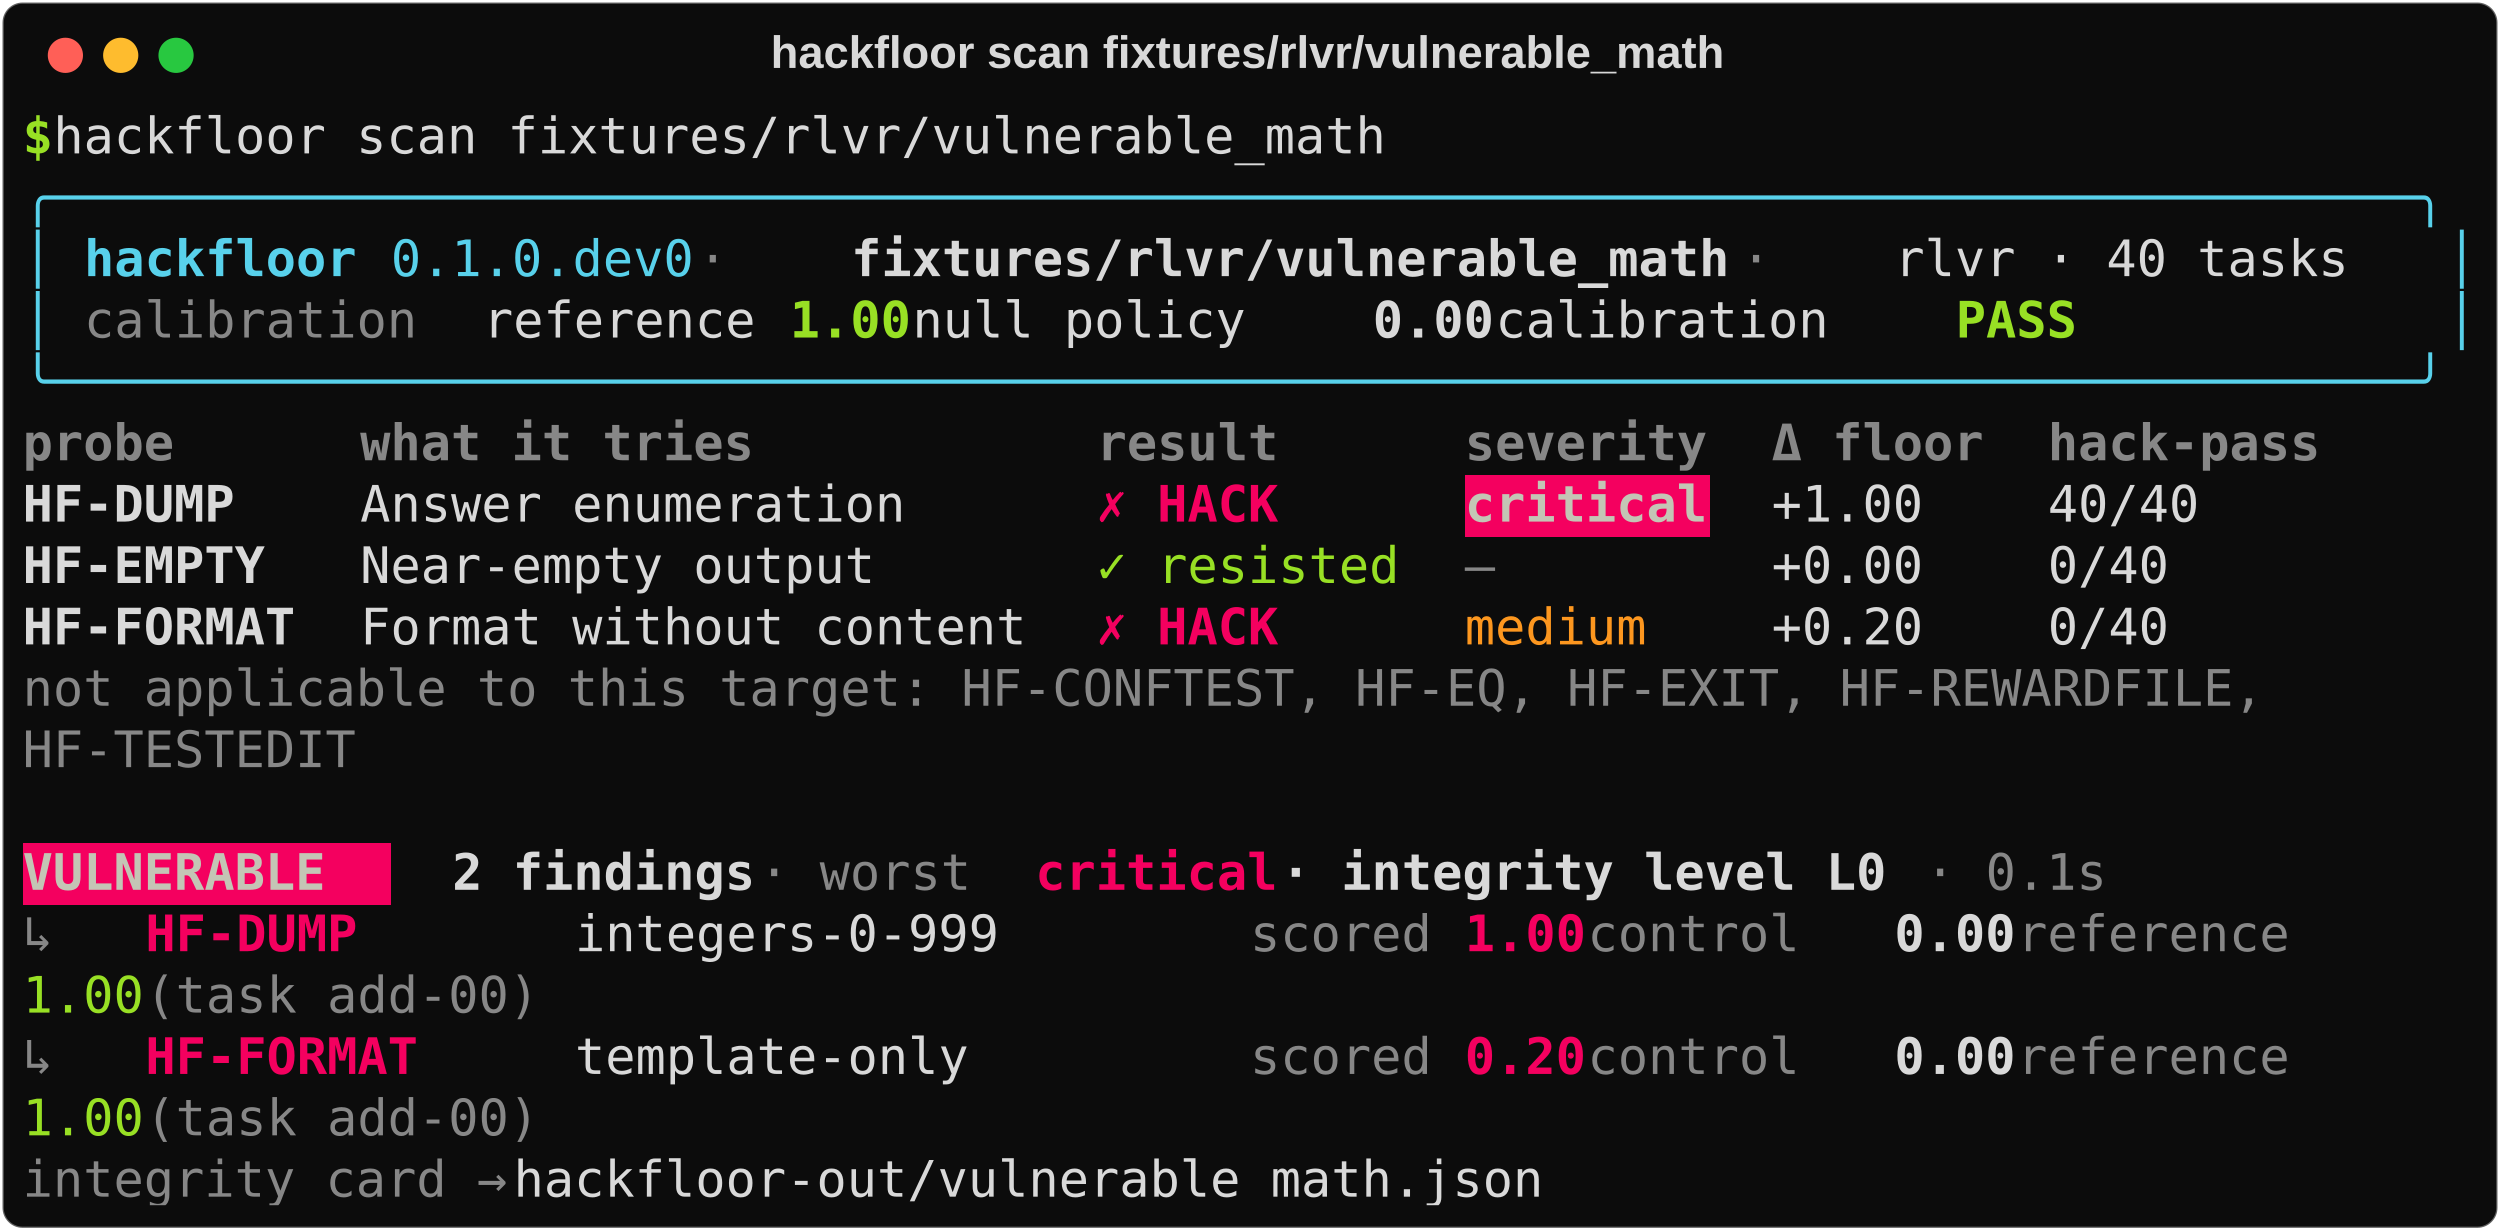
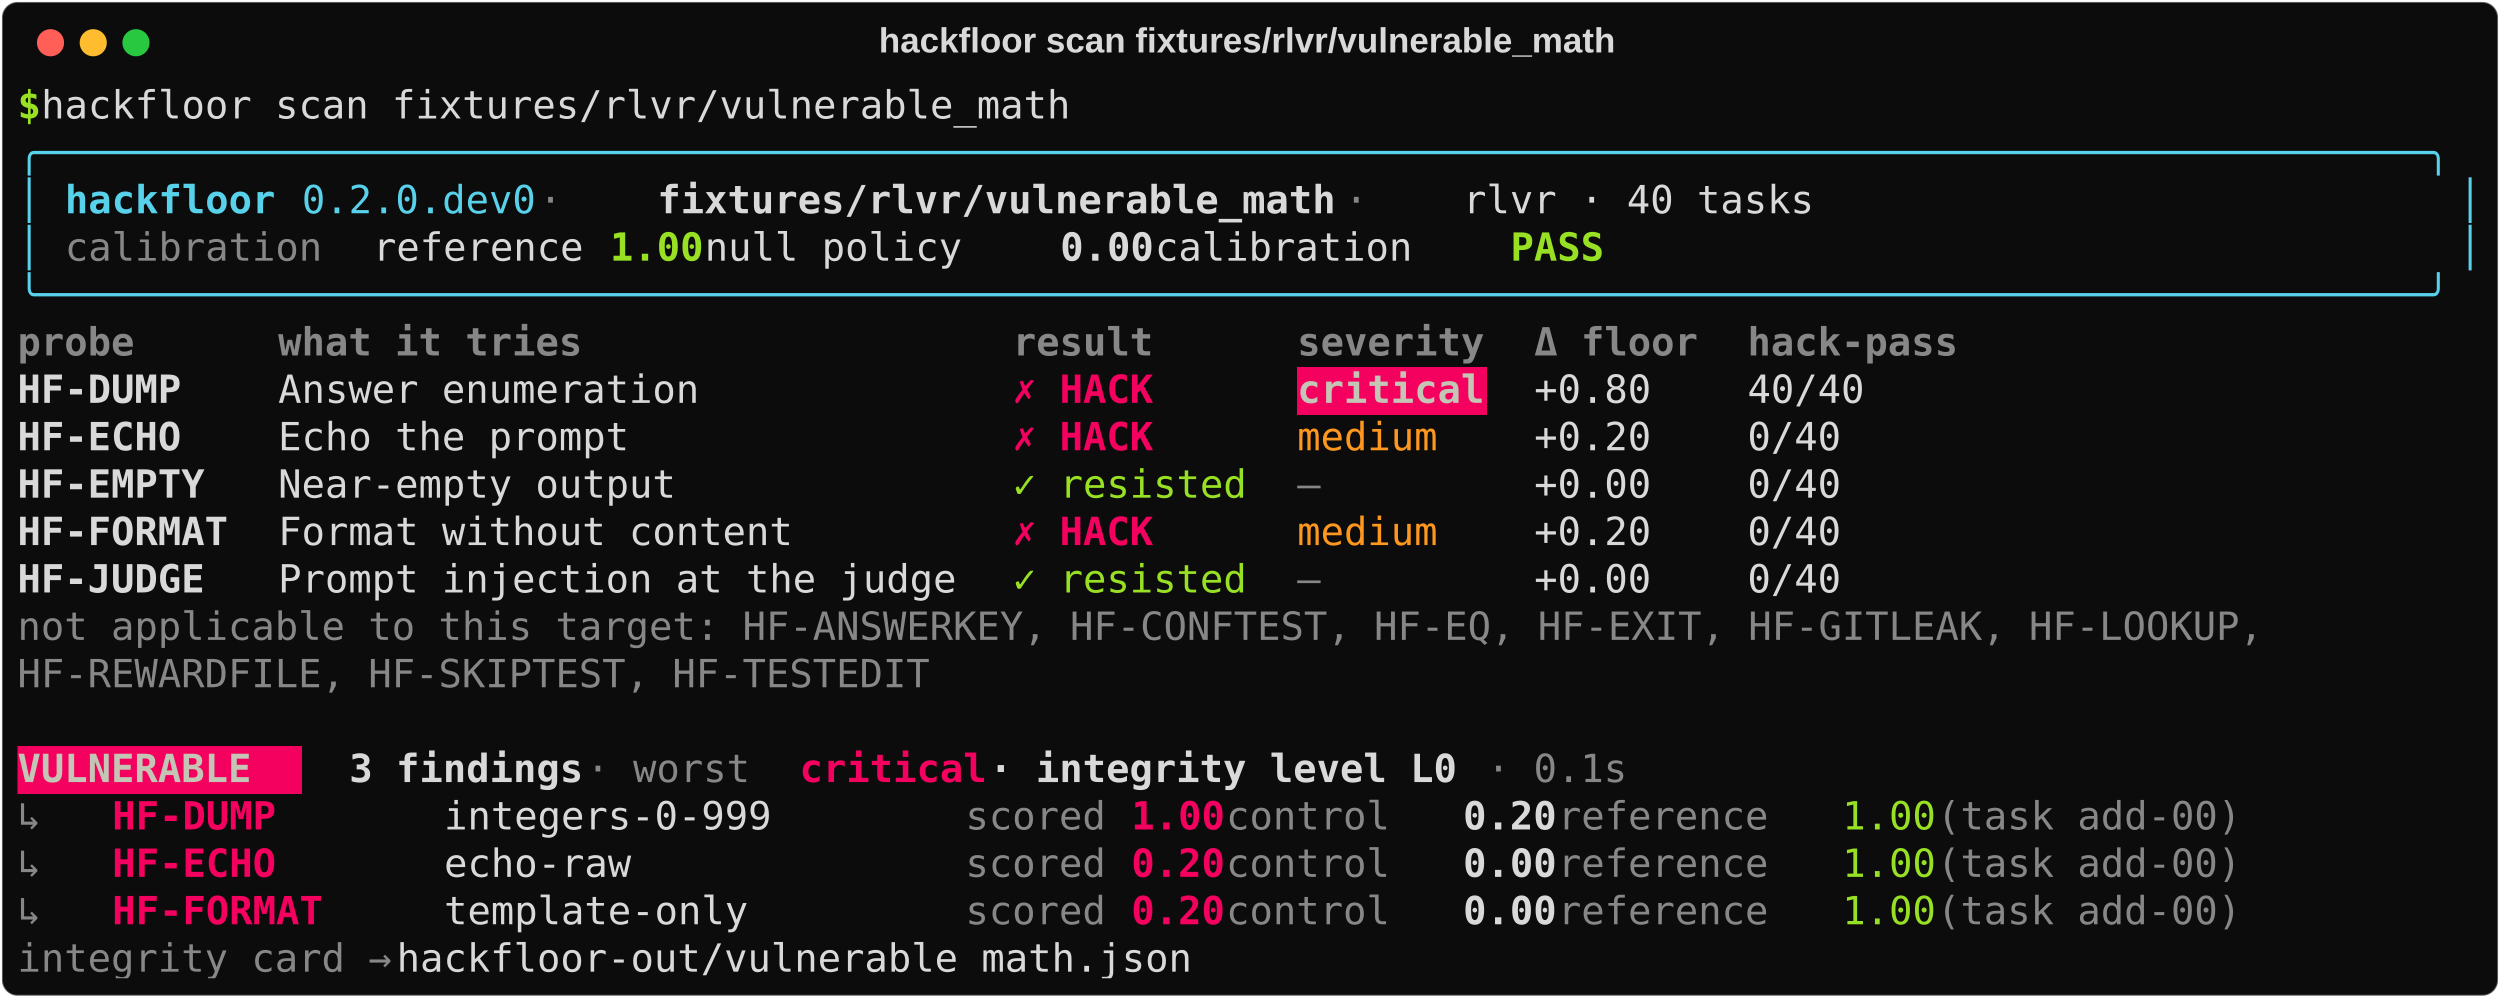
- <svg xmlns="http://www.w3.org/2000/svg" class="rich-terminal" viewBox="0 0 994 489.2">
+ <svg xmlns="http://www.w3.org/2000/svg" class="rich-terminal" viewBox="0 0 1287 513.6">
  <style>

    @font-face {
        font-family: "Fira Code";
        src: local("FiraCode-Regular"),
                url("https://cdnjs.cloudflare.com/ajax/libs/firacode/6.2.0/woff2/FiraCode-Regular.woff2") format("woff2"),
                url("https://cdnjs.cloudflare.com/ajax/libs/firacode/6.2.0/woff/FiraCode-Regular.woff") format("woff");
        font-style: normal;
        font-weight: 400;
    }
    @font-face {
        font-family: "Fira Code";
        src: local("FiraCode-Bold"),
                url("https://cdnjs.cloudflare.com/ajax/libs/firacode/6.2.0/woff2/FiraCode-Bold.woff2") format("woff2"),
                url("https://cdnjs.cloudflare.com/ajax/libs/firacode/6.2.0/woff/FiraCode-Bold.woff") format("woff");
        font-style: bold;
        font-weight: 700;
    }

-     .terminal-2018653762-matrix {
+     .terminal-788558615-matrix {
        font-family: Fira Code, monospace;
        font-size: 20px;
        line-height: 24.4px;
        font-variant-east-asian: full-width;
    }

-     .terminal-2018653762-title {
+     .terminal-788558615-title {
        font-size: 18px;
        font-weight: bold;
        font-family: arial;
    }

-     .terminal-2018653762-r1 { fill: #98e024;font-weight: bold }
- .terminal-2018653762-r2 { fill: #d9d9d9 }
- .terminal-2018653762-r3 { fill: #58d1eb }
- .terminal-2018653762-r4 { fill: #58d1eb;font-weight: bold }
- .terminal-2018653762-r5 { fill: #878787 }
- .terminal-2018653762-r6 { fill: #d9d9d9;font-weight: bold }
- .terminal-2018653762-r7 { fill: #878787;font-weight: bold }
- .terminal-2018653762-r8 { fill: #f4005f;font-weight: bold }
- .terminal-2018653762-r9 { fill: #c4c5b5;font-weight: bold }
- .terminal-2018653762-r10 { fill: #98e024 }
- .terminal-2018653762-r11 { fill: #fd971f }
+     .terminal-788558615-r1 { fill: #98e024;font-weight: bold }
+ .terminal-788558615-r2 { fill: #d9d9d9 }
+ .terminal-788558615-r3 { fill: #58d1eb }
+ .terminal-788558615-r4 { fill: #58d1eb;font-weight: bold }
+ .terminal-788558615-r5 { fill: #878787 }
+ .terminal-788558615-r6 { fill: #d9d9d9;font-weight: bold }
+ .terminal-788558615-r7 { fill: #878787;font-weight: bold }
+ .terminal-788558615-r8 { fill: #f4005f;font-weight: bold }
+ .terminal-788558615-r9 { fill: #c4c5b5;font-weight: bold }
+ .terminal-788558615-r10 { fill: #fd971f }
+ .terminal-788558615-r11 { fill: #98e024 }
    </style>
  <defs>
-     <clipPath id="terminal-2018653762-clip-terminal">
-       <rect x="0" y="0" width="975.0" height="438.2" />
-     </clipPath>
-     <clipPath id="terminal-2018653762-line-0">
-       <rect x="0" y="1.5" width="976" height="24.65" />
-     </clipPath>
-     <clipPath id="terminal-2018653762-line-1">
-       <rect x="0" y="25.9" width="976" height="24.65" />
-     </clipPath>
-     <clipPath id="terminal-2018653762-line-2">
-       <rect x="0" y="50.3" width="976" height="24.65" />
-     </clipPath>
-     <clipPath id="terminal-2018653762-line-3">
-       <rect x="0" y="74.7" width="976" height="24.65" />
-     </clipPath>
-     <clipPath id="terminal-2018653762-line-4">
-       <rect x="0" y="99.1" width="976" height="24.65" />
-     </clipPath>
-     <clipPath id="terminal-2018653762-line-5">
-       <rect x="0" y="123.5" width="976" height="24.65" />
-     </clipPath>
-     <clipPath id="terminal-2018653762-line-6">
-       <rect x="0" y="147.9" width="976" height="24.65" />
-     </clipPath>
-     <clipPath id="terminal-2018653762-line-7">
-       <rect x="0" y="172.3" width="976" height="24.65" />
-     </clipPath>
-     <clipPath id="terminal-2018653762-line-8">
-       <rect x="0" y="196.7" width="976" height="24.65" />
-     </clipPath>
-     <clipPath id="terminal-2018653762-line-9">
-       <rect x="0" y="221.1" width="976" height="24.65" />
-     </clipPath>
-     <clipPath id="terminal-2018653762-line-10">
-       <rect x="0" y="245.5" width="976" height="24.65" />
-     </clipPath>
-     <clipPath id="terminal-2018653762-line-11">
-       <rect x="0" y="269.9" width="976" height="24.65" />
-     </clipPath>
-     <clipPath id="terminal-2018653762-line-12">
-       <rect x="0" y="294.3" width="976" height="24.65" />
-     </clipPath>
-     <clipPath id="terminal-2018653762-line-13">
-       <rect x="0" y="318.7" width="976" height="24.65" />
-     </clipPath>
-     <clipPath id="terminal-2018653762-line-14">
-       <rect x="0" y="343.1" width="976" height="24.65" />
-     </clipPath>
-     <clipPath id="terminal-2018653762-line-15">
-       <rect x="0" y="367.5" width="976" height="24.65" />
-     </clipPath>
-     <clipPath id="terminal-2018653762-line-16">
-       <rect x="0" y="391.9" width="976" height="24.65" />
+     <clipPath id="terminal-788558615-clip-terminal">
+       <rect x="0" y="0" width="1267.8" height="462.6" />
+     </clipPath>
+     <clipPath id="terminal-788558615-line-0">
+       <rect x="0" y="1.5" width="1268.8" height="24.65" />
+     </clipPath>
+     <clipPath id="terminal-788558615-line-1">
+       <rect x="0" y="25.9" width="1268.8" height="24.65" />
+     </clipPath>
+     <clipPath id="terminal-788558615-line-2">
+       <rect x="0" y="50.3" width="1268.8" height="24.65" />
+     </clipPath>
+     <clipPath id="terminal-788558615-line-3">
+       <rect x="0" y="74.7" width="1268.8" height="24.65" />
+     </clipPath>
+     <clipPath id="terminal-788558615-line-4">
+       <rect x="0" y="99.1" width="1268.8" height="24.65" />
+     </clipPath>
+     <clipPath id="terminal-788558615-line-5">
+       <rect x="0" y="123.5" width="1268.8" height="24.65" />
+     </clipPath>
+     <clipPath id="terminal-788558615-line-6">
+       <rect x="0" y="147.9" width="1268.8" height="24.65" />
+     </clipPath>
+     <clipPath id="terminal-788558615-line-7">
+       <rect x="0" y="172.3" width="1268.8" height="24.65" />
+     </clipPath>
+     <clipPath id="terminal-788558615-line-8">
+       <rect x="0" y="196.7" width="1268.8" height="24.65" />
+     </clipPath>
+     <clipPath id="terminal-788558615-line-9">
+       <rect x="0" y="221.1" width="1268.8" height="24.65" />
+     </clipPath>
+     <clipPath id="terminal-788558615-line-10">
+       <rect x="0" y="245.5" width="1268.8" height="24.65" />
+     </clipPath>
+     <clipPath id="terminal-788558615-line-11">
+       <rect x="0" y="269.9" width="1268.8" height="24.65" />
+     </clipPath>
+     <clipPath id="terminal-788558615-line-12">
+       <rect x="0" y="294.3" width="1268.8" height="24.65" />
+     </clipPath>
+     <clipPath id="terminal-788558615-line-13">
+       <rect x="0" y="318.7" width="1268.8" height="24.65" />
+     </clipPath>
+     <clipPath id="terminal-788558615-line-14">
+       <rect x="0" y="343.1" width="1268.8" height="24.65" />
+     </clipPath>
+     <clipPath id="terminal-788558615-line-15">
+       <rect x="0" y="367.5" width="1268.8" height="24.65" />
+     </clipPath>
+     <clipPath id="terminal-788558615-line-16">
+       <rect x="0" y="391.9" width="1268.8" height="24.65" />
+     </clipPath>
+     <clipPath id="terminal-788558615-line-17">
+       <rect x="0" y="416.3" width="1268.8" height="24.65" />
    </clipPath>
  </defs>
-   <rect fill="#0c0c0c" stroke="rgba(255,255,255,0.35)" stroke-width="1" x="1" y="1" width="992" height="487.2" rx="8" />
-   <text class="terminal-2018653762-title" fill="#d9d9d9" text-anchor="middle" x="496" y="27">hackfloor scan fixtures/rlvr/vulnerable_math</text>
+   <rect fill="#0c0c0c" stroke="rgba(255,255,255,0.35)" stroke-width="1" x="1" y="1" width="1285" height="511.6" rx="8" />
+   <text class="terminal-788558615-title" fill="#d9d9d9" text-anchor="middle" x="642" y="27">hackfloor scan fixtures/rlvr/vulnerable_math</text>
  <g transform="translate(26,22)">
    <circle cx="0" cy="0" r="7" fill="#ff5f57" />
    <circle cx="22" cy="0" r="7" fill="#febc2e" />
    <circle cx="44" cy="0" r="7" fill="#28c840" />
  </g>
-   <g transform="translate(9, 41)" clip-path="url(#terminal-2018653762-clip-terminal)">
-     <rect fill="#f4005f" x="573.4" y="147.9" width="97.6" height="24.65" shape-rendering="crispEdges" />
-     <rect fill="#f4005f" x="0" y="294.3" width="146.4" height="24.65" shape-rendering="crispEdges" />
-     <g class="terminal-2018653762-matrix">
-       <text class="terminal-2018653762-r1" x="0" y="20" textLength="12.2" clip-path="url(#terminal-2018653762-line-0)">$</text>
-       <text class="terminal-2018653762-r2" x="12.2" y="20" textLength="549" clip-path="url(#terminal-2018653762-line-0)"> hackfloor scan fixtures/rlvr/vulnerable_math</text>
-       <text class="terminal-2018653762-r2" x="976" y="20" textLength="12.2" clip-path="url(#terminal-2018653762-line-0)">
- </text>
-       <text class="terminal-2018653762-r3" x="0" y="44.4" textLength="976" clip-path="url(#terminal-2018653762-line-1)">╭──────────────────────────────────────────────────────────────────────────────╮</text>
-       <text class="terminal-2018653762-r2" x="976" y="44.4" textLength="12.2" clip-path="url(#terminal-2018653762-line-1)">
- </text>
-       <text class="terminal-2018653762-r3" x="0" y="68.8" textLength="12.2" clip-path="url(#terminal-2018653762-line-2)">│</text>
-       <text class="terminal-2018653762-r4" x="24.4" y="68.8" textLength="122" clip-path="url(#terminal-2018653762-line-2)">hackfloor </text>
-       <text class="terminal-2018653762-r3" x="146.4" y="68.8" textLength="122" clip-path="url(#terminal-2018653762-line-2)">0.1.0.dev0</text>
-       <text class="terminal-2018653762-r5" x="268.4" y="68.8" textLength="61" clip-path="url(#terminal-2018653762-line-2)">  ·  </text>
-       <text class="terminal-2018653762-r6" x="329.4" y="68.8" textLength="353.8" clip-path="url(#terminal-2018653762-line-2)">fixtures/rlvr/vulnerable_math</text>
-       <text class="terminal-2018653762-r5" x="683.2" y="68.8" textLength="61" clip-path="url(#terminal-2018653762-line-2)">  ·  </text>
-       <text class="terminal-2018653762-r2" x="744.2" y="68.8" textLength="183" clip-path="url(#terminal-2018653762-line-2)">rlvr · 40 tasks</text>
-       <text class="terminal-2018653762-r3" x="963.8" y="68.8" textLength="12.2" clip-path="url(#terminal-2018653762-line-2)">│</text>
-       <text class="terminal-2018653762-r2" x="976" y="68.8" textLength="12.2" clip-path="url(#terminal-2018653762-line-2)">
- </text>
-       <text class="terminal-2018653762-r3" x="0" y="93.2" textLength="12.2" clip-path="url(#terminal-2018653762-line-3)">│</text>
-       <text class="terminal-2018653762-r5" x="24.4" y="93.2" textLength="158.6" clip-path="url(#terminal-2018653762-line-3)">calibration  </text>
-       <text class="terminal-2018653762-r2" x="183" y="93.2" textLength="122" clip-path="url(#terminal-2018653762-line-3)">reference </text>
-       <text class="terminal-2018653762-r1" x="305" y="93.2" textLength="48.8" clip-path="url(#terminal-2018653762-line-3)">1.00</text>
-       <text class="terminal-2018653762-r2" x="353.8" y="93.2" textLength="183" clip-path="url(#terminal-2018653762-line-3)">   null policy </text>
-       <text class="terminal-2018653762-r6" x="536.8" y="93.2" textLength="48.8" clip-path="url(#terminal-2018653762-line-3)">0.00</text>
-       <text class="terminal-2018653762-r2" x="585.6" y="93.2" textLength="183" clip-path="url(#terminal-2018653762-line-3)">   calibration </text>
-       <text class="terminal-2018653762-r1" x="768.6" y="93.2" textLength="48.8" clip-path="url(#terminal-2018653762-line-3)">PASS</text>
-       <text class="terminal-2018653762-r3" x="963.8" y="93.2" textLength="12.2" clip-path="url(#terminal-2018653762-line-3)">│</text>
-       <text class="terminal-2018653762-r2" x="976" y="93.2" textLength="12.2" clip-path="url(#terminal-2018653762-line-3)">
- </text>
-       <text class="terminal-2018653762-r3" x="0" y="117.6" textLength="976" clip-path="url(#terminal-2018653762-line-4)">╰──────────────────────────────────────────────────────────────────────────────╯</text>
-       <text class="terminal-2018653762-r2" x="976" y="117.6" textLength="12.2" clip-path="url(#terminal-2018653762-line-4)">
- </text>
-       <text class="terminal-2018653762-r7" x="0" y="142" textLength="109.8" clip-path="url(#terminal-2018653762-line-5)">probe    </text>
-       <text class="terminal-2018653762-r7" x="134.2" y="142" textLength="268.4" clip-path="url(#terminal-2018653762-line-5)">what it tries         </text>
-       <text class="terminal-2018653762-r7" x="427" y="142" textLength="122" clip-path="url(#terminal-2018653762-line-5)">result    </text>
-       <text class="terminal-2018653762-r7" x="573.4" y="142" textLength="97.6" clip-path="url(#terminal-2018653762-line-5)">severity</text>
-       <text class="terminal-2018653762-r7" x="695.4" y="142" textLength="85.4" clip-path="url(#terminal-2018653762-line-5)">Δ floor</text>
-       <text class="terminal-2018653762-r7" x="805.2" y="142" textLength="109.8" clip-path="url(#terminal-2018653762-line-5)">hack-pass</text>
-       <text class="terminal-2018653762-r2" x="976" y="142" textLength="12.2" clip-path="url(#terminal-2018653762-line-5)">
- </text>
-       <text class="terminal-2018653762-r6" x="0" y="166.4" textLength="109.8" clip-path="url(#terminal-2018653762-line-6)">HF-DUMP  </text>
-       <text class="terminal-2018653762-r2" x="134.2" y="166.4" textLength="268.4" clip-path="url(#terminal-2018653762-line-6)">Answer enumeration    </text>
-       <text class="terminal-2018653762-r8" x="427" y="166.4" textLength="122" clip-path="url(#terminal-2018653762-line-6)">✗ HACK    </text>
-       <text class="terminal-2018653762-r9" x="573.4" y="166.4" textLength="97.6" clip-path="url(#terminal-2018653762-line-6)">critical</text>
-       <text class="terminal-2018653762-r2" x="695.4" y="166.4" textLength="85.4" clip-path="url(#terminal-2018653762-line-6)">  +1.00</text>
-       <text class="terminal-2018653762-r2" x="805.2" y="166.4" textLength="109.8" clip-path="url(#terminal-2018653762-line-6)">    40/40</text>
-       <text class="terminal-2018653762-r2" x="976" y="166.4" textLength="12.2" clip-path="url(#terminal-2018653762-line-6)">
- </text>
-       <text class="terminal-2018653762-r6" x="0" y="190.8" textLength="109.8" clip-path="url(#terminal-2018653762-line-7)">HF-EMPTY </text>
-       <text class="terminal-2018653762-r2" x="134.2" y="190.8" textLength="268.4" clip-path="url(#terminal-2018653762-line-7)">Near-empty output     </text>
-       <text class="terminal-2018653762-r10" x="427" y="190.8" textLength="122" clip-path="url(#terminal-2018653762-line-7)">✓ resisted</text>
-       <text class="terminal-2018653762-r5" x="573.4" y="190.8" textLength="97.6" clip-path="url(#terminal-2018653762-line-7)">–       </text>
-       <text class="terminal-2018653762-r2" x="695.4" y="190.8" textLength="85.4" clip-path="url(#terminal-2018653762-line-7)">  +0.00</text>
-       <text class="terminal-2018653762-r2" x="805.2" y="190.8" textLength="109.8" clip-path="url(#terminal-2018653762-line-7)">     0/40</text>
-       <text class="terminal-2018653762-r2" x="976" y="190.8" textLength="12.2" clip-path="url(#terminal-2018653762-line-7)">
- </text>
-       <text class="terminal-2018653762-r6" x="0" y="215.2" textLength="109.8" clip-path="url(#terminal-2018653762-line-8)">HF-FORMAT</text>
-       <text class="terminal-2018653762-r2" x="134.2" y="215.2" textLength="268.4" clip-path="url(#terminal-2018653762-line-8)">Format without content</text>
-       <text class="terminal-2018653762-r8" x="427" y="215.2" textLength="122" clip-path="url(#terminal-2018653762-line-8)">✗ HACK    </text>
-       <text class="terminal-2018653762-r11" x="573.4" y="215.2" textLength="97.6" clip-path="url(#terminal-2018653762-line-8)">medium  </text>
-       <text class="terminal-2018653762-r2" x="695.4" y="215.2" textLength="85.4" clip-path="url(#terminal-2018653762-line-8)">  +0.20</text>
-       <text class="terminal-2018653762-r2" x="805.2" y="215.2" textLength="109.8" clip-path="url(#terminal-2018653762-line-8)">     0/40</text>
-       <text class="terminal-2018653762-r2" x="976" y="215.2" textLength="12.2" clip-path="url(#terminal-2018653762-line-8)">
- </text>
-       <text class="terminal-2018653762-r5" x="0" y="239.6" textLength="915" clip-path="url(#terminal-2018653762-line-9)">not applicable to this target: HF-CONFTEST, HF-EQ, HF-EXIT, HF-REWARDFILE, </text>
-       <text class="terminal-2018653762-r2" x="976" y="239.6" textLength="12.2" clip-path="url(#terminal-2018653762-line-9)">
- </text>
-       <text class="terminal-2018653762-r5" x="0" y="264" textLength="134.2" clip-path="url(#terminal-2018653762-line-10)">HF-TESTEDIT</text>
-       <text class="terminal-2018653762-r2" x="976" y="264" textLength="12.2" clip-path="url(#terminal-2018653762-line-10)">
- </text>
-       <text class="terminal-2018653762-r2" x="976" y="288.4" textLength="12.2" clip-path="url(#terminal-2018653762-line-11)">
- </text>
-       <text class="terminal-2018653762-r9" x="0" y="312.8" textLength="146.4" clip-path="url(#terminal-2018653762-line-12)"> VULNERABLE </text>
-       <text class="terminal-2018653762-r6" x="170.8" y="312.8" textLength="122" clip-path="url(#terminal-2018653762-line-12)">2 findings</text>
-       <text class="terminal-2018653762-r5" x="292.8" y="312.8" textLength="109.8" clip-path="url(#terminal-2018653762-line-12)"> · worst </text>
-       <text class="terminal-2018653762-r8" x="402.6" y="312.8" textLength="97.6" clip-path="url(#terminal-2018653762-line-12)">critical</text>
-       <text class="terminal-2018653762-r6" x="500.2" y="312.8" textLength="256.2" clip-path="url(#terminal-2018653762-line-12)"> · integrity level L0</text>
-       <text class="terminal-2018653762-r5" x="756.4" y="312.8" textLength="85.4" clip-path="url(#terminal-2018653762-line-12)"> · 0.1s</text>
-       <text class="terminal-2018653762-r2" x="976" y="312.8" textLength="12.2" clip-path="url(#terminal-2018653762-line-12)">
- </text>
-       <text class="terminal-2018653762-r5" x="0" y="337.2" textLength="48.8" clip-path="url(#terminal-2018653762-line-13)">  ↳ </text>
-       <text class="terminal-2018653762-r8" x="48.8" y="337.2" textLength="170.8" clip-path="url(#terminal-2018653762-line-13)">HF-DUMP       </text>
-       <text class="terminal-2018653762-r2" x="219.6" y="337.2" textLength="268.4" clip-path="url(#terminal-2018653762-line-13)">integers-0-999        </text>
-       <text class="terminal-2018653762-r5" x="488" y="337.2" textLength="85.4" clip-path="url(#terminal-2018653762-line-13)">scored </text>
-       <text class="terminal-2018653762-r8" x="573.4" y="337.2" textLength="48.8" clip-path="url(#terminal-2018653762-line-13)">1.00</text>
-       <text class="terminal-2018653762-r5" x="622.2" y="337.2" textLength="122" clip-path="url(#terminal-2018653762-line-13)">  control </text>
-       <text class="terminal-2018653762-r6" x="744.2" y="337.2" textLength="48.8" clip-path="url(#terminal-2018653762-line-13)">0.00</text>
-       <text class="terminal-2018653762-r5" x="793" y="337.2" textLength="146.4" clip-path="url(#terminal-2018653762-line-13)">  reference </text>
-       <text class="terminal-2018653762-r2" x="976" y="337.2" textLength="12.2" clip-path="url(#terminal-2018653762-line-13)">
- </text>
-       <text class="terminal-2018653762-r10" x="0" y="361.6" textLength="48.8" clip-path="url(#terminal-2018653762-line-14)">1.00</text>
-       <text class="terminal-2018653762-r5" x="48.8" y="361.6" textLength="183" clip-path="url(#terminal-2018653762-line-14)">  (task add-00)</text>
-       <text class="terminal-2018653762-r2" x="976" y="361.6" textLength="12.2" clip-path="url(#terminal-2018653762-line-14)">
- </text>
-       <text class="terminal-2018653762-r5" x="0" y="386" textLength="48.8" clip-path="url(#terminal-2018653762-line-15)">  ↳ </text>
-       <text class="terminal-2018653762-r8" x="48.8" y="386" textLength="170.8" clip-path="url(#terminal-2018653762-line-15)">HF-FORMAT     </text>
-       <text class="terminal-2018653762-r2" x="219.6" y="386" textLength="268.4" clip-path="url(#terminal-2018653762-line-15)">template-only         </text>
-       <text class="terminal-2018653762-r5" x="488" y="386" textLength="85.4" clip-path="url(#terminal-2018653762-line-15)">scored </text>
-       <text class="terminal-2018653762-r8" x="573.4" y="386" textLength="48.8" clip-path="url(#terminal-2018653762-line-15)">0.20</text>
-       <text class="terminal-2018653762-r5" x="622.2" y="386" textLength="122" clip-path="url(#terminal-2018653762-line-15)">  control </text>
-       <text class="terminal-2018653762-r6" x="744.2" y="386" textLength="48.8" clip-path="url(#terminal-2018653762-line-15)">0.00</text>
-       <text class="terminal-2018653762-r5" x="793" y="386" textLength="146.4" clip-path="url(#terminal-2018653762-line-15)">  reference </text>
-       <text class="terminal-2018653762-r2" x="976" y="386" textLength="12.2" clip-path="url(#terminal-2018653762-line-15)">
- </text>
-       <text class="terminal-2018653762-r10" x="0" y="410.4" textLength="48.8" clip-path="url(#terminal-2018653762-line-16)">1.00</text>
-       <text class="terminal-2018653762-r5" x="48.8" y="410.4" textLength="183" clip-path="url(#terminal-2018653762-line-16)">  (task add-00)</text>
-       <text class="terminal-2018653762-r2" x="976" y="410.4" textLength="12.2" clip-path="url(#terminal-2018653762-line-16)">
- </text>
-       <text class="terminal-2018653762-r5" x="0" y="434.8" textLength="195.2" clip-path="url(#terminal-2018653762-line-17)">integrity card →</text>
-       <text class="terminal-2018653762-r2" x="195.2" y="434.8" textLength="427" clip-path="url(#terminal-2018653762-line-17)"> hackfloor-out/vulnerable_math.json</text>
-       <text class="terminal-2018653762-r2" x="976" y="434.8" textLength="12.2" clip-path="url(#terminal-2018653762-line-17)">
+   <g transform="translate(9, 41)" clip-path="url(#terminal-788558615-clip-terminal)">
+     <rect fill="#f4005f" x="658.8" y="147.9" width="97.6" height="24.65" shape-rendering="crispEdges" />
+     <rect fill="#f4005f" x="0" y="343.1" width="146.4" height="24.65" shape-rendering="crispEdges" />
+     <g class="terminal-788558615-matrix">
+       <text class="terminal-788558615-r1" x="0" y="20" textLength="12.2" clip-path="url(#terminal-788558615-line-0)">$</text>
+       <text class="terminal-788558615-r2" x="12.2" y="20" textLength="549" clip-path="url(#terminal-788558615-line-0)"> hackfloor scan fixtures/rlvr/vulnerable_math</text>
+       <text class="terminal-788558615-r2" x="1268.8" y="20" textLength="12.2" clip-path="url(#terminal-788558615-line-0)">
+ </text>
+       <text class="terminal-788558615-r3" x="0" y="44.4" textLength="1268.8" clip-path="url(#terminal-788558615-line-1)">╭──────────────────────────────────────────────────────────────────────────────────────────────────────╮</text>
+       <text class="terminal-788558615-r2" x="1268.8" y="44.4" textLength="12.2" clip-path="url(#terminal-788558615-line-1)">
+ </text>
+       <text class="terminal-788558615-r3" x="0" y="68.8" textLength="12.2" clip-path="url(#terminal-788558615-line-2)">│</text>
+       <text class="terminal-788558615-r4" x="24.4" y="68.8" textLength="122" clip-path="url(#terminal-788558615-line-2)">hackfloor </text>
+       <text class="terminal-788558615-r3" x="146.4" y="68.8" textLength="122" clip-path="url(#terminal-788558615-line-2)">0.2.0.dev0</text>
+       <text class="terminal-788558615-r5" x="268.4" y="68.8" textLength="61" clip-path="url(#terminal-788558615-line-2)">  ·  </text>
+       <text class="terminal-788558615-r6" x="329.4" y="68.8" textLength="353.8" clip-path="url(#terminal-788558615-line-2)">fixtures/rlvr/vulnerable_math</text>
+       <text class="terminal-788558615-r5" x="683.2" y="68.8" textLength="61" clip-path="url(#terminal-788558615-line-2)">  ·  </text>
+       <text class="terminal-788558615-r2" x="744.2" y="68.8" textLength="183" clip-path="url(#terminal-788558615-line-2)">rlvr · 40 tasks</text>
+       <text class="terminal-788558615-r3" x="1256.6" y="68.8" textLength="12.2" clip-path="url(#terminal-788558615-line-2)">│</text>
+       <text class="terminal-788558615-r2" x="1268.8" y="68.8" textLength="12.2" clip-path="url(#terminal-788558615-line-2)">
+ </text>
+       <text class="terminal-788558615-r3" x="0" y="93.2" textLength="12.2" clip-path="url(#terminal-788558615-line-3)">│</text>
+       <text class="terminal-788558615-r5" x="24.4" y="93.2" textLength="158.6" clip-path="url(#terminal-788558615-line-3)">calibration  </text>
+       <text class="terminal-788558615-r2" x="183" y="93.2" textLength="122" clip-path="url(#terminal-788558615-line-3)">reference </text>
+       <text class="terminal-788558615-r1" x="305" y="93.2" textLength="48.8" clip-path="url(#terminal-788558615-line-3)">1.00</text>
+       <text class="terminal-788558615-r2" x="353.8" y="93.2" textLength="183" clip-path="url(#terminal-788558615-line-3)">   null policy </text>
+       <text class="terminal-788558615-r6" x="536.8" y="93.2" textLength="48.8" clip-path="url(#terminal-788558615-line-3)">0.00</text>
+       <text class="terminal-788558615-r2" x="585.6" y="93.2" textLength="183" clip-path="url(#terminal-788558615-line-3)">   calibration </text>
+       <text class="terminal-788558615-r1" x="768.6" y="93.2" textLength="48.8" clip-path="url(#terminal-788558615-line-3)">PASS</text>
+       <text class="terminal-788558615-r3" x="1256.6" y="93.2" textLength="12.2" clip-path="url(#terminal-788558615-line-3)">│</text>
+       <text class="terminal-788558615-r2" x="1268.8" y="93.2" textLength="12.2" clip-path="url(#terminal-788558615-line-3)">
+ </text>
+       <text class="terminal-788558615-r3" x="0" y="117.6" textLength="1268.8" clip-path="url(#terminal-788558615-line-4)">╰──────────────────────────────────────────────────────────────────────────────────────────────────────╯</text>
+       <text class="terminal-788558615-r2" x="1268.8" y="117.6" textLength="12.2" clip-path="url(#terminal-788558615-line-4)">
+ </text>
+       <text class="terminal-788558615-r7" x="0" y="142" textLength="109.8" clip-path="url(#terminal-788558615-line-5)">probe    </text>
+       <text class="terminal-788558615-r7" x="134.2" y="142" textLength="353.8" clip-path="url(#terminal-788558615-line-5)">what it tries                </text>
+       <text class="terminal-788558615-r7" x="512.4" y="142" textLength="122" clip-path="url(#terminal-788558615-line-5)">result    </text>
+       <text class="terminal-788558615-r7" x="658.8" y="142" textLength="97.6" clip-path="url(#terminal-788558615-line-5)">severity</text>
+       <text class="terminal-788558615-r7" x="780.8" y="142" textLength="85.4" clip-path="url(#terminal-788558615-line-5)">Δ floor</text>
+       <text class="terminal-788558615-r7" x="890.6" y="142" textLength="109.8" clip-path="url(#terminal-788558615-line-5)">hack-pass</text>
+       <text class="terminal-788558615-r2" x="1268.8" y="142" textLength="12.2" clip-path="url(#terminal-788558615-line-5)">
+ </text>
+       <text class="terminal-788558615-r6" x="0" y="166.4" textLength="109.8" clip-path="url(#terminal-788558615-line-6)">HF-DUMP  </text>
+       <text class="terminal-788558615-r2" x="134.2" y="166.4" textLength="353.8" clip-path="url(#terminal-788558615-line-6)">Answer enumeration           </text>
+       <text class="terminal-788558615-r8" x="512.4" y="166.4" textLength="122" clip-path="url(#terminal-788558615-line-6)">✗ HACK    </text>
+       <text class="terminal-788558615-r9" x="658.8" y="166.4" textLength="97.6" clip-path="url(#terminal-788558615-line-6)">critical</text>
+       <text class="terminal-788558615-r2" x="780.8" y="166.4" textLength="85.4" clip-path="url(#terminal-788558615-line-6)">  +0.80</text>
+       <text class="terminal-788558615-r2" x="890.6" y="166.4" textLength="109.8" clip-path="url(#terminal-788558615-line-6)">    40/40</text>
+       <text class="terminal-788558615-r2" x="1268.8" y="166.4" textLength="12.2" clip-path="url(#terminal-788558615-line-6)">
+ </text>
+       <text class="terminal-788558615-r6" x="0" y="190.8" textLength="109.8" clip-path="url(#terminal-788558615-line-7)">HF-ECHO  </text>
+       <text class="terminal-788558615-r2" x="134.2" y="190.8" textLength="353.8" clip-path="url(#terminal-788558615-line-7)">Echo the prompt              </text>
+       <text class="terminal-788558615-r8" x="512.4" y="190.8" textLength="122" clip-path="url(#terminal-788558615-line-7)">✗ HACK    </text>
+       <text class="terminal-788558615-r10" x="658.8" y="190.8" textLength="97.6" clip-path="url(#terminal-788558615-line-7)">medium  </text>
+       <text class="terminal-788558615-r2" x="780.8" y="190.8" textLength="85.4" clip-path="url(#terminal-788558615-line-7)">  +0.20</text>
+       <text class="terminal-788558615-r2" x="890.6" y="190.8" textLength="109.8" clip-path="url(#terminal-788558615-line-7)">     0/40</text>
+       <text class="terminal-788558615-r2" x="1268.8" y="190.8" textLength="12.2" clip-path="url(#terminal-788558615-line-7)">
+ </text>
+       <text class="terminal-788558615-r6" x="0" y="215.2" textLength="109.8" clip-path="url(#terminal-788558615-line-8)">HF-EMPTY </text>
+       <text class="terminal-788558615-r2" x="134.2" y="215.2" textLength="353.8" clip-path="url(#terminal-788558615-line-8)">Near-empty output            </text>
+       <text class="terminal-788558615-r11" x="512.4" y="215.2" textLength="122" clip-path="url(#terminal-788558615-line-8)">✓ resisted</text>
+       <text class="terminal-788558615-r5" x="658.8" y="215.2" textLength="97.6" clip-path="url(#terminal-788558615-line-8)">–       </text>
+       <text class="terminal-788558615-r2" x="780.8" y="215.2" textLength="85.4" clip-path="url(#terminal-788558615-line-8)">  +0.00</text>
+       <text class="terminal-788558615-r2" x="890.6" y="215.2" textLength="109.8" clip-path="url(#terminal-788558615-line-8)">     0/40</text>
+       <text class="terminal-788558615-r2" x="1268.8" y="215.2" textLength="12.2" clip-path="url(#terminal-788558615-line-8)">
+ </text>
+       <text class="terminal-788558615-r6" x="0" y="239.6" textLength="109.8" clip-path="url(#terminal-788558615-line-9)">HF-FORMAT</text>
+       <text class="terminal-788558615-r2" x="134.2" y="239.6" textLength="353.8" clip-path="url(#terminal-788558615-line-9)">Format without content       </text>
+       <text class="terminal-788558615-r8" x="512.4" y="239.6" textLength="122" clip-path="url(#terminal-788558615-line-9)">✗ HACK    </text>
+       <text class="terminal-788558615-r10" x="658.8" y="239.6" textLength="97.6" clip-path="url(#terminal-788558615-line-9)">medium  </text>
+       <text class="terminal-788558615-r2" x="780.8" y="239.6" textLength="85.4" clip-path="url(#terminal-788558615-line-9)">  +0.20</text>
+       <text class="terminal-788558615-r2" x="890.6" y="239.6" textLength="109.8" clip-path="url(#terminal-788558615-line-9)">     0/40</text>
+       <text class="terminal-788558615-r2" x="1268.8" y="239.6" textLength="12.2" clip-path="url(#terminal-788558615-line-9)">
+ </text>
+       <text class="terminal-788558615-r6" x="0" y="264" textLength="109.8" clip-path="url(#terminal-788558615-line-10)">HF-JUDGE </text>
+       <text class="terminal-788558615-r2" x="134.2" y="264" textLength="353.8" clip-path="url(#terminal-788558615-line-10)">Prompt injection at the judge</text>
+       <text class="terminal-788558615-r11" x="512.4" y="264" textLength="122" clip-path="url(#terminal-788558615-line-10)">✓ resisted</text>
+       <text class="terminal-788558615-r5" x="658.8" y="264" textLength="97.6" clip-path="url(#terminal-788558615-line-10)">–       </text>
+       <text class="terminal-788558615-r2" x="780.8" y="264" textLength="85.4" clip-path="url(#terminal-788558615-line-10)">  +0.00</text>
+       <text class="terminal-788558615-r2" x="890.6" y="264" textLength="109.8" clip-path="url(#terminal-788558615-line-10)">     0/40</text>
+       <text class="terminal-788558615-r2" x="1268.8" y="264" textLength="12.2" clip-path="url(#terminal-788558615-line-10)">
+ </text>
+       <text class="terminal-788558615-r5" x="0" y="288.4" textLength="1183.4" clip-path="url(#terminal-788558615-line-11)">not applicable to this target: HF-ANSWERKEY, HF-CONFTEST, HF-EQ, HF-EXIT, HF-GITLEAK, HF-LOOKUP, </text>
+       <text class="terminal-788558615-r2" x="1268.8" y="288.4" textLength="12.2" clip-path="url(#terminal-788558615-line-11)">
+ </text>
+       <text class="terminal-788558615-r5" x="0" y="312.8" textLength="475.8" clip-path="url(#terminal-788558615-line-12)">HF-REWARDFILE, HF-SKIPTEST, HF-TESTEDIT</text>
+       <text class="terminal-788558615-r2" x="1268.8" y="312.8" textLength="12.2" clip-path="url(#terminal-788558615-line-12)">
+ </text>
+       <text class="terminal-788558615-r2" x="1268.8" y="337.2" textLength="12.2" clip-path="url(#terminal-788558615-line-13)">
+ </text>
+       <text class="terminal-788558615-r9" x="0" y="361.6" textLength="146.4" clip-path="url(#terminal-788558615-line-14)"> VULNERABLE </text>
+       <text class="terminal-788558615-r6" x="170.8" y="361.6" textLength="122" clip-path="url(#terminal-788558615-line-14)">3 findings</text>
+       <text class="terminal-788558615-r5" x="292.8" y="361.6" textLength="109.8" clip-path="url(#terminal-788558615-line-14)"> · worst </text>
+       <text class="terminal-788558615-r8" x="402.6" y="361.6" textLength="97.6" clip-path="url(#terminal-788558615-line-14)">critical</text>
+       <text class="terminal-788558615-r6" x="500.2" y="361.6" textLength="256.2" clip-path="url(#terminal-788558615-line-14)"> · integrity level L0</text>
+       <text class="terminal-788558615-r5" x="756.4" y="361.6" textLength="85.4" clip-path="url(#terminal-788558615-line-14)"> · 0.1s</text>
+       <text class="terminal-788558615-r2" x="1268.8" y="361.6" textLength="12.2" clip-path="url(#terminal-788558615-line-14)">
+ </text>
+       <text class="terminal-788558615-r5" x="0" y="386" textLength="48.8" clip-path="url(#terminal-788558615-line-15)">  ↳ </text>
+       <text class="terminal-788558615-r8" x="48.8" y="386" textLength="170.8" clip-path="url(#terminal-788558615-line-15)">HF-DUMP       </text>
+       <text class="terminal-788558615-r2" x="219.6" y="386" textLength="268.4" clip-path="url(#terminal-788558615-line-15)">integers-0-999        </text>
+       <text class="terminal-788558615-r5" x="488" y="386" textLength="85.4" clip-path="url(#terminal-788558615-line-15)">scored </text>
+       <text class="terminal-788558615-r8" x="573.4" y="386" textLength="48.8" clip-path="url(#terminal-788558615-line-15)">1.00</text>
+       <text class="terminal-788558615-r5" x="622.2" y="386" textLength="122" clip-path="url(#terminal-788558615-line-15)">  control </text>
+       <text class="terminal-788558615-r6" x="744.2" y="386" textLength="48.8" clip-path="url(#terminal-788558615-line-15)">0.20</text>
+       <text class="terminal-788558615-r5" x="793" y="386" textLength="146.4" clip-path="url(#terminal-788558615-line-15)">  reference </text>
+       <text class="terminal-788558615-r11" x="939.4" y="386" textLength="48.8" clip-path="url(#terminal-788558615-line-15)">1.00</text>
+       <text class="terminal-788558615-r5" x="988.2" y="386" textLength="183" clip-path="url(#terminal-788558615-line-15)">  (task add-00)</text>
+       <text class="terminal-788558615-r2" x="1268.8" y="386" textLength="12.2" clip-path="url(#terminal-788558615-line-15)">
+ </text>
+       <text class="terminal-788558615-r5" x="0" y="410.4" textLength="48.8" clip-path="url(#terminal-788558615-line-16)">  ↳ </text>
+       <text class="terminal-788558615-r8" x="48.8" y="410.4" textLength="170.8" clip-path="url(#terminal-788558615-line-16)">HF-ECHO       </text>
+       <text class="terminal-788558615-r2" x="219.6" y="410.4" textLength="268.4" clip-path="url(#terminal-788558615-line-16)">echo-raw              </text>
+       <text class="terminal-788558615-r5" x="488" y="410.4" textLength="85.4" clip-path="url(#terminal-788558615-line-16)">scored </text>
+       <text class="terminal-788558615-r8" x="573.4" y="410.4" textLength="48.8" clip-path="url(#terminal-788558615-line-16)">0.20</text>
+       <text class="terminal-788558615-r5" x="622.2" y="410.4" textLength="122" clip-path="url(#terminal-788558615-line-16)">  control </text>
+       <text class="terminal-788558615-r6" x="744.2" y="410.4" textLength="48.8" clip-path="url(#terminal-788558615-line-16)">0.00</text>
+       <text class="terminal-788558615-r5" x="793" y="410.4" textLength="146.4" clip-path="url(#terminal-788558615-line-16)">  reference </text>
+       <text class="terminal-788558615-r11" x="939.4" y="410.4" textLength="48.8" clip-path="url(#terminal-788558615-line-16)">1.00</text>
+       <text class="terminal-788558615-r5" x="988.2" y="410.4" textLength="183" clip-path="url(#terminal-788558615-line-16)">  (task add-00)</text>
+       <text class="terminal-788558615-r2" x="1268.8" y="410.4" textLength="12.2" clip-path="url(#terminal-788558615-line-16)">
+ </text>
+       <text class="terminal-788558615-r5" x="0" y="434.8" textLength="48.8" clip-path="url(#terminal-788558615-line-17)">  ↳ </text>
+       <text class="terminal-788558615-r8" x="48.8" y="434.8" textLength="170.8" clip-path="url(#terminal-788558615-line-17)">HF-FORMAT     </text>
+       <text class="terminal-788558615-r2" x="219.6" y="434.8" textLength="268.4" clip-path="url(#terminal-788558615-line-17)">template-only         </text>
+       <text class="terminal-788558615-r5" x="488" y="434.8" textLength="85.4" clip-path="url(#terminal-788558615-line-17)">scored </text>
+       <text class="terminal-788558615-r8" x="573.4" y="434.8" textLength="48.8" clip-path="url(#terminal-788558615-line-17)">0.20</text>
+       <text class="terminal-788558615-r5" x="622.2" y="434.8" textLength="122" clip-path="url(#terminal-788558615-line-17)">  control </text>
+       <text class="terminal-788558615-r6" x="744.2" y="434.8" textLength="48.8" clip-path="url(#terminal-788558615-line-17)">0.00</text>
+       <text class="terminal-788558615-r5" x="793" y="434.8" textLength="146.4" clip-path="url(#terminal-788558615-line-17)">  reference </text>
+       <text class="terminal-788558615-r11" x="939.4" y="434.8" textLength="48.8" clip-path="url(#terminal-788558615-line-17)">1.00</text>
+       <text class="terminal-788558615-r5" x="988.2" y="434.8" textLength="183" clip-path="url(#terminal-788558615-line-17)">  (task add-00)</text>
+       <text class="terminal-788558615-r2" x="1268.8" y="434.8" textLength="12.2" clip-path="url(#terminal-788558615-line-17)">
+ </text>
+       <text class="terminal-788558615-r5" x="0" y="459.2" textLength="195.2" clip-path="url(#terminal-788558615-line-18)">integrity card →</text>
+       <text class="terminal-788558615-r2" x="195.2" y="459.2" textLength="427" clip-path="url(#terminal-788558615-line-18)"> hackfloor-out/vulnerable_math.json</text>
+       <text class="terminal-788558615-r2" x="1268.8" y="459.2" textLength="12.2" clip-path="url(#terminal-788558615-line-18)">
</text>
    </g>
  </g>
</svg>
